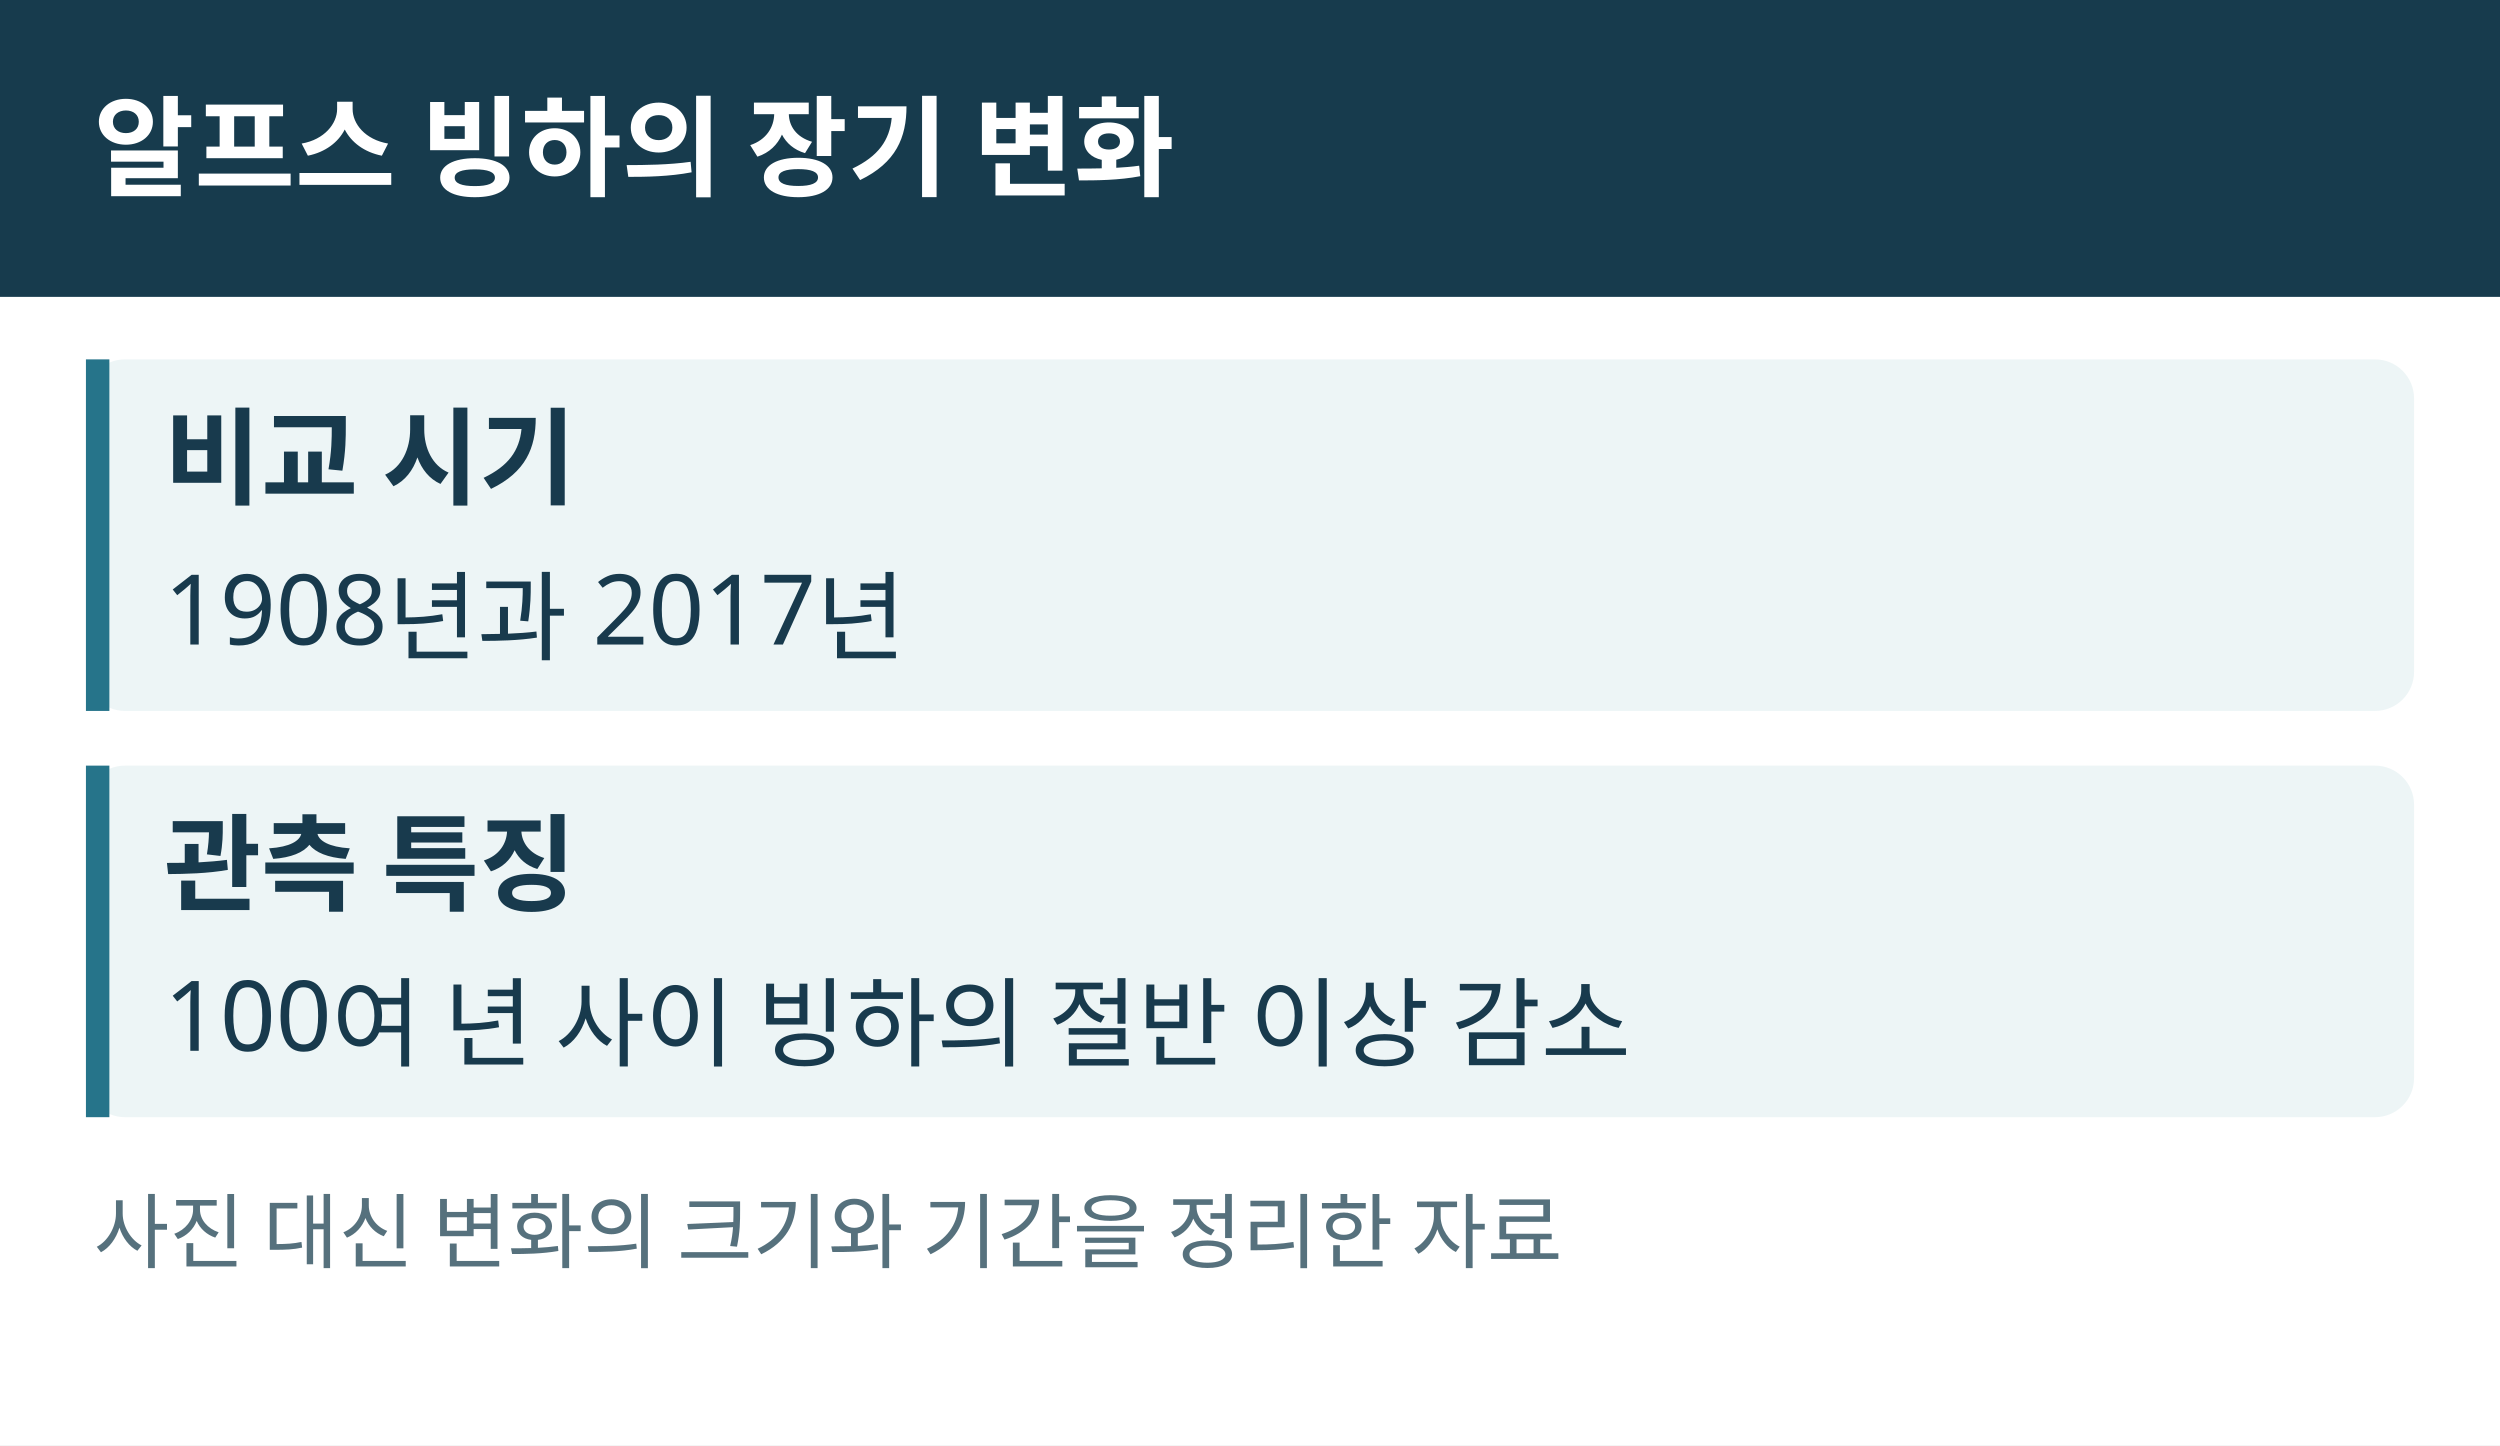
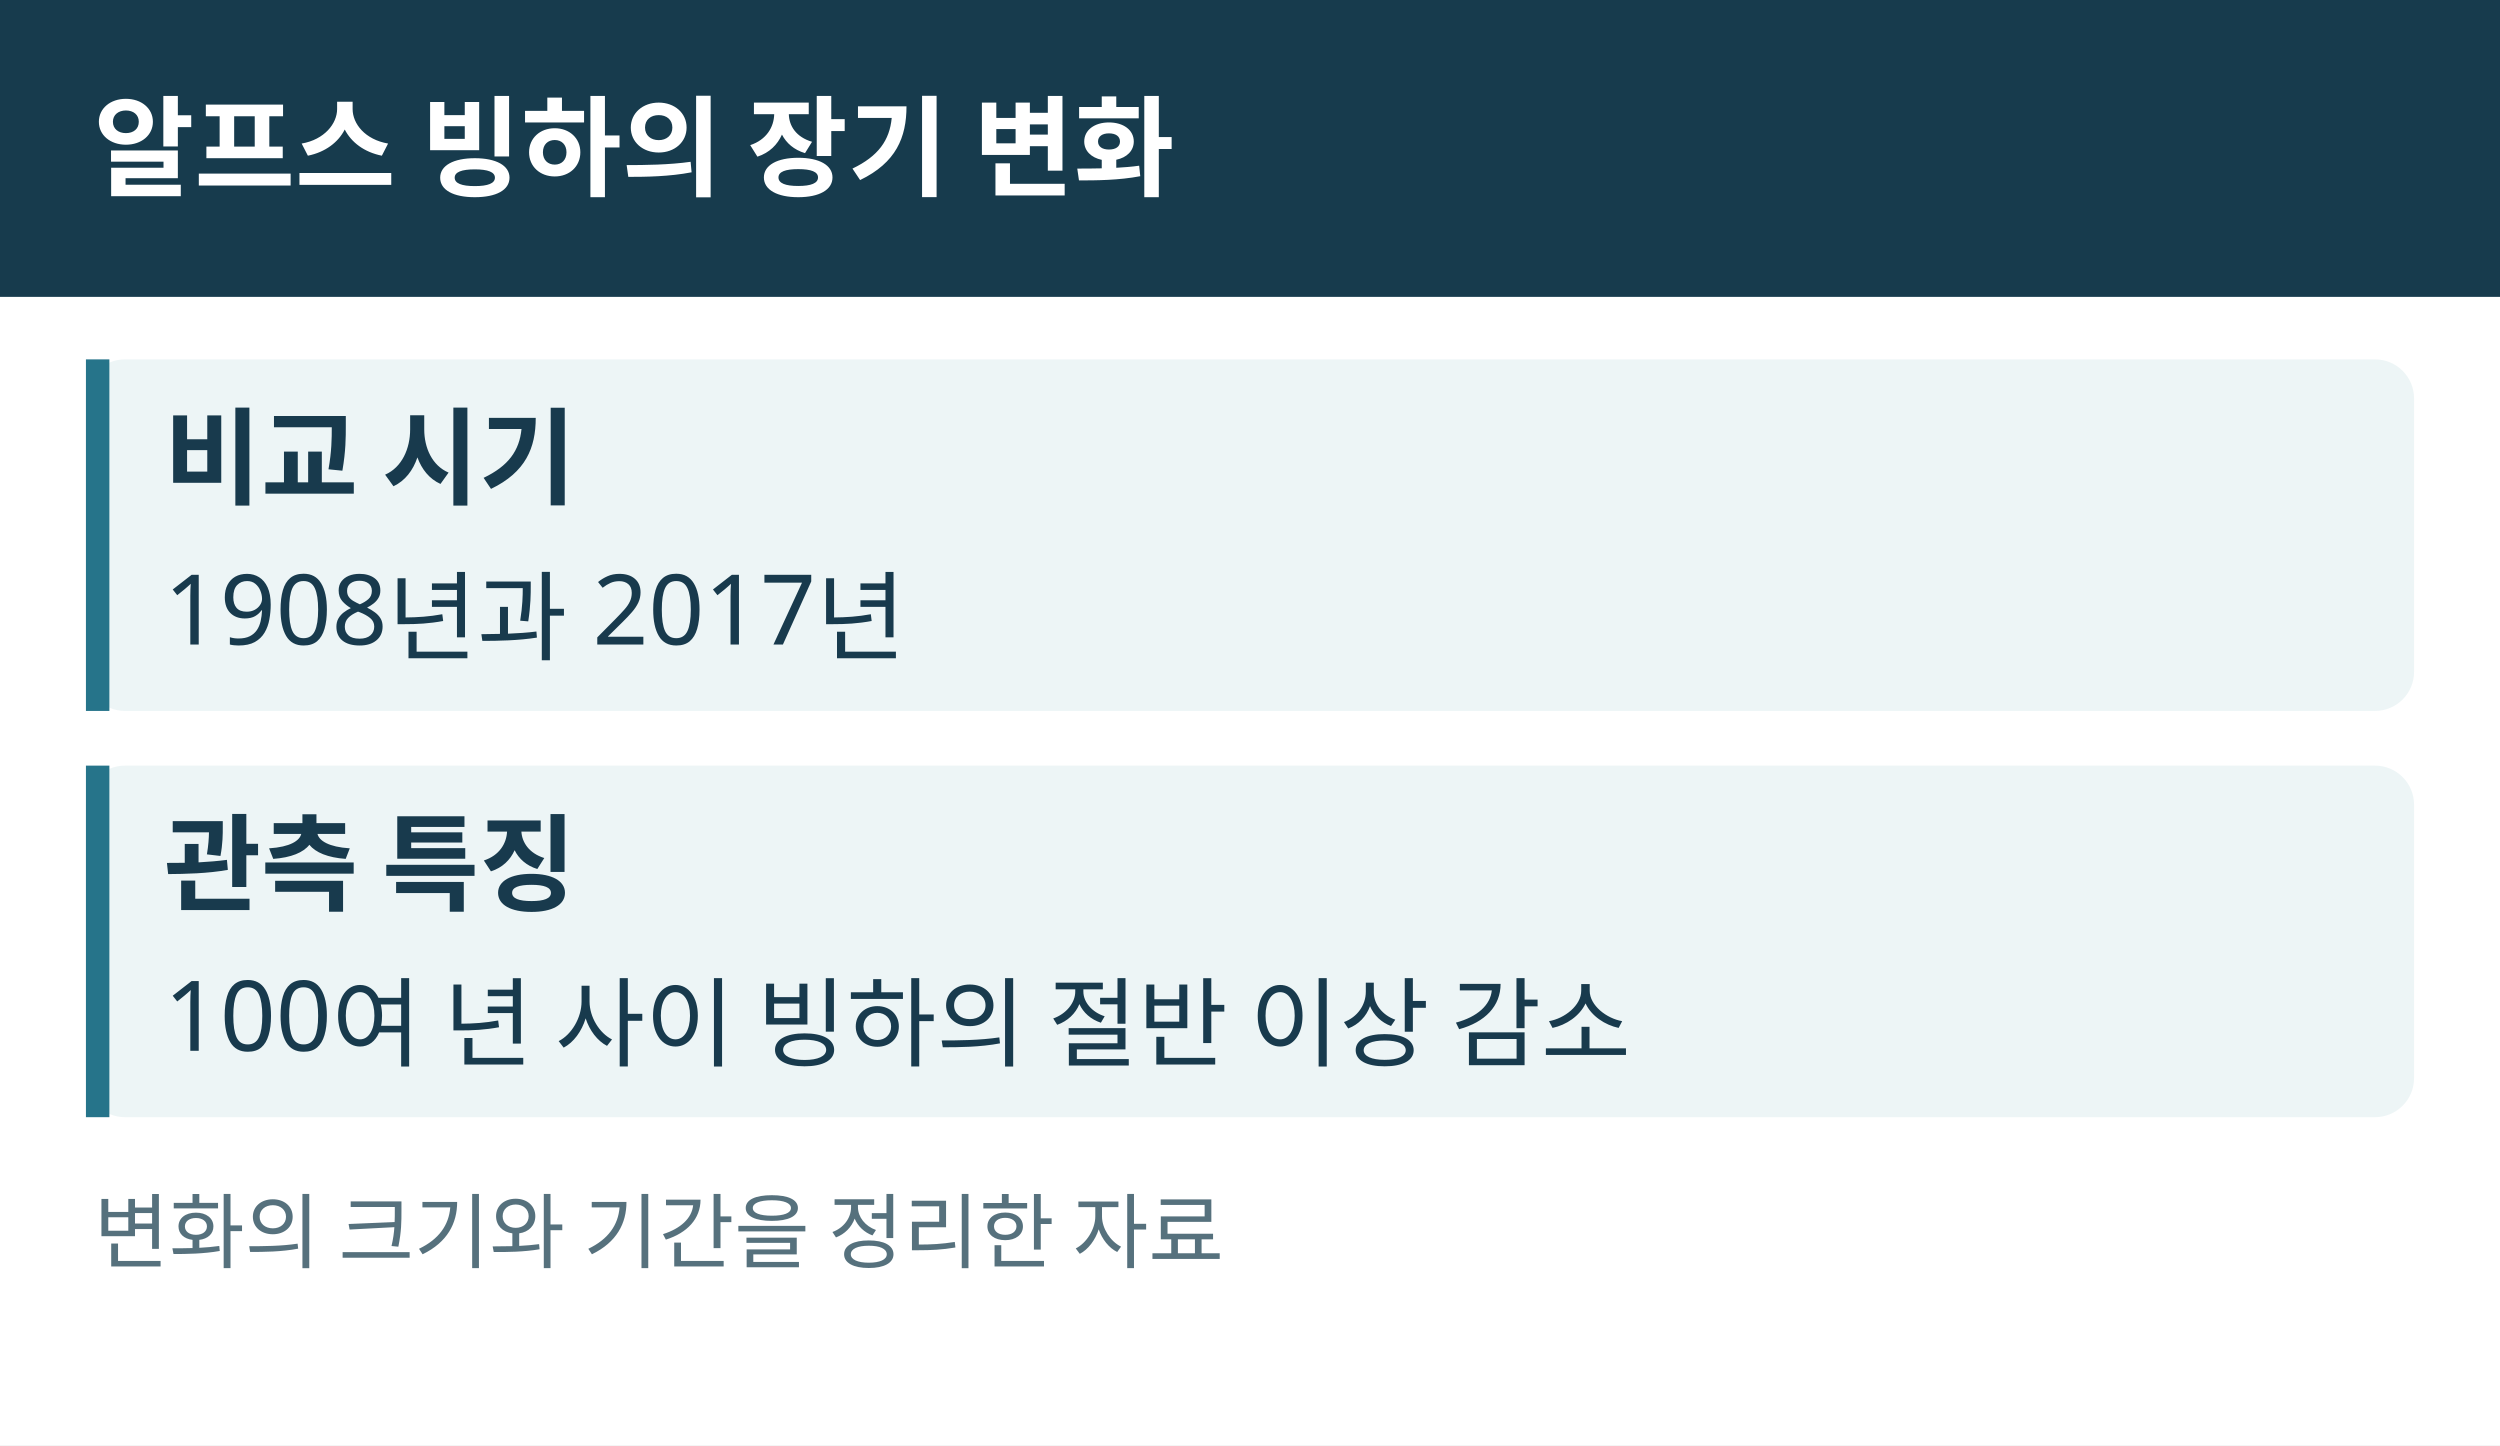
<svg xmlns="http://www.w3.org/2000/svg" viewBox="0 0 640 370" role="img">
  <g font-family="Malgun Gothic, Noto Sans KR, sans-serif">
    <rect width="640" height="370" fill="#ffffff" />
    <rect x="0" y="0" width="640" height="76" fill="#173b4d" />
    <text x="24" y="48" fill="#ffffff" font-size="28" font-weight="700">알프스 빙하의 장기 변화</text>
    <rect x="22" y="92" width="596" height="90" rx="10" fill="#edf5f6" stroke="none" />
    <rect x="22" y="92" width="6" height="90" rx="0" fill="#26748a" stroke="none" />
    <text x="42" y="127" font-size="27" fill="#183a4d" font-weight="700" text-anchor="start">비교 시기</text>
    <text x="42" y="165" font-size="25" fill="#183a4d" font-weight="400" text-anchor="start">1908년과 2017년</text>
    <rect x="22" y="196" width="596" height="90" rx="10" fill="#edf5f6" stroke="none" />
    <rect x="22" y="196" width="6" height="90" rx="0" fill="#26748a" stroke="none" />
    <text x="42" y="231" font-size="27" fill="#183a4d" font-weight="700" text-anchor="start">관측 특징</text>
    <text x="42" y="269" font-size="25" fill="#183a4d" font-weight="400" text-anchor="start">100여 년 사이 빙하의 절반 이상 감소</text>
-     <text x="24" y="323" font-size="21" fill="#56717d">사진 대신 변화의 크기와 기간을 정리한 자료</text>
+     <text x="24" y="323" font-size="21" fill="#56717d">변화의 크기와 기간을 정리한 자료</text>
  </g>
</svg>
